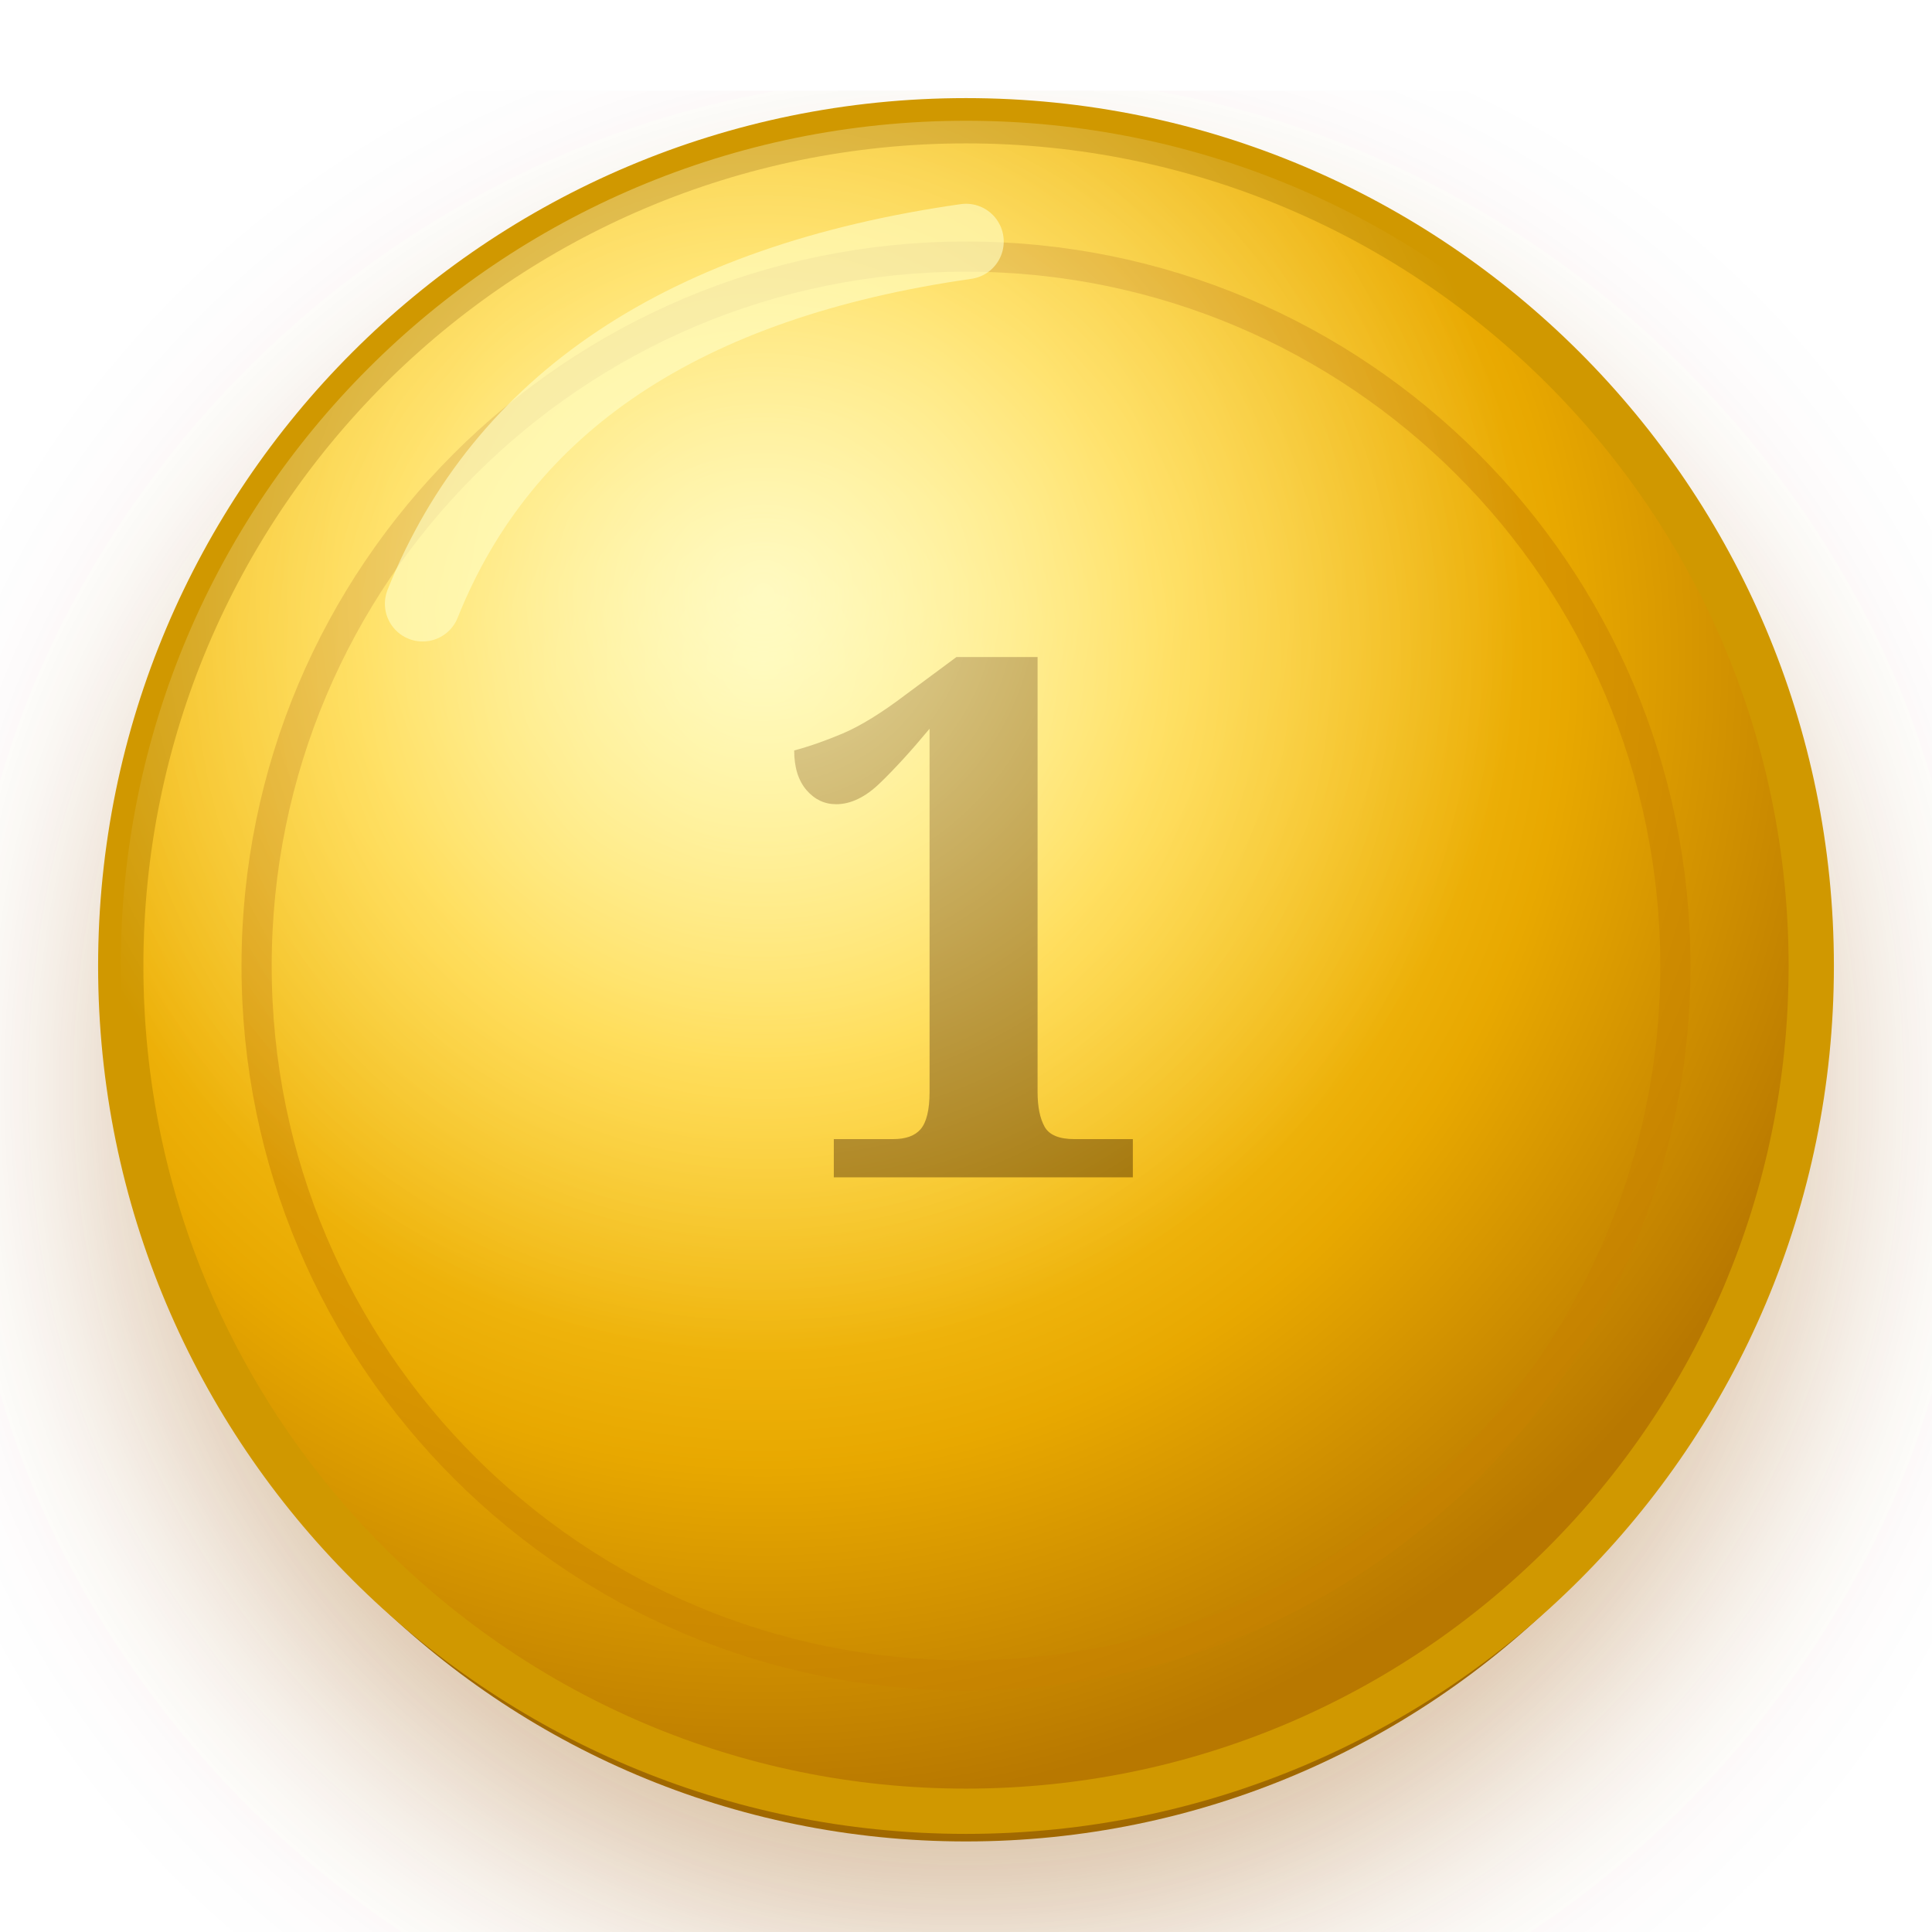
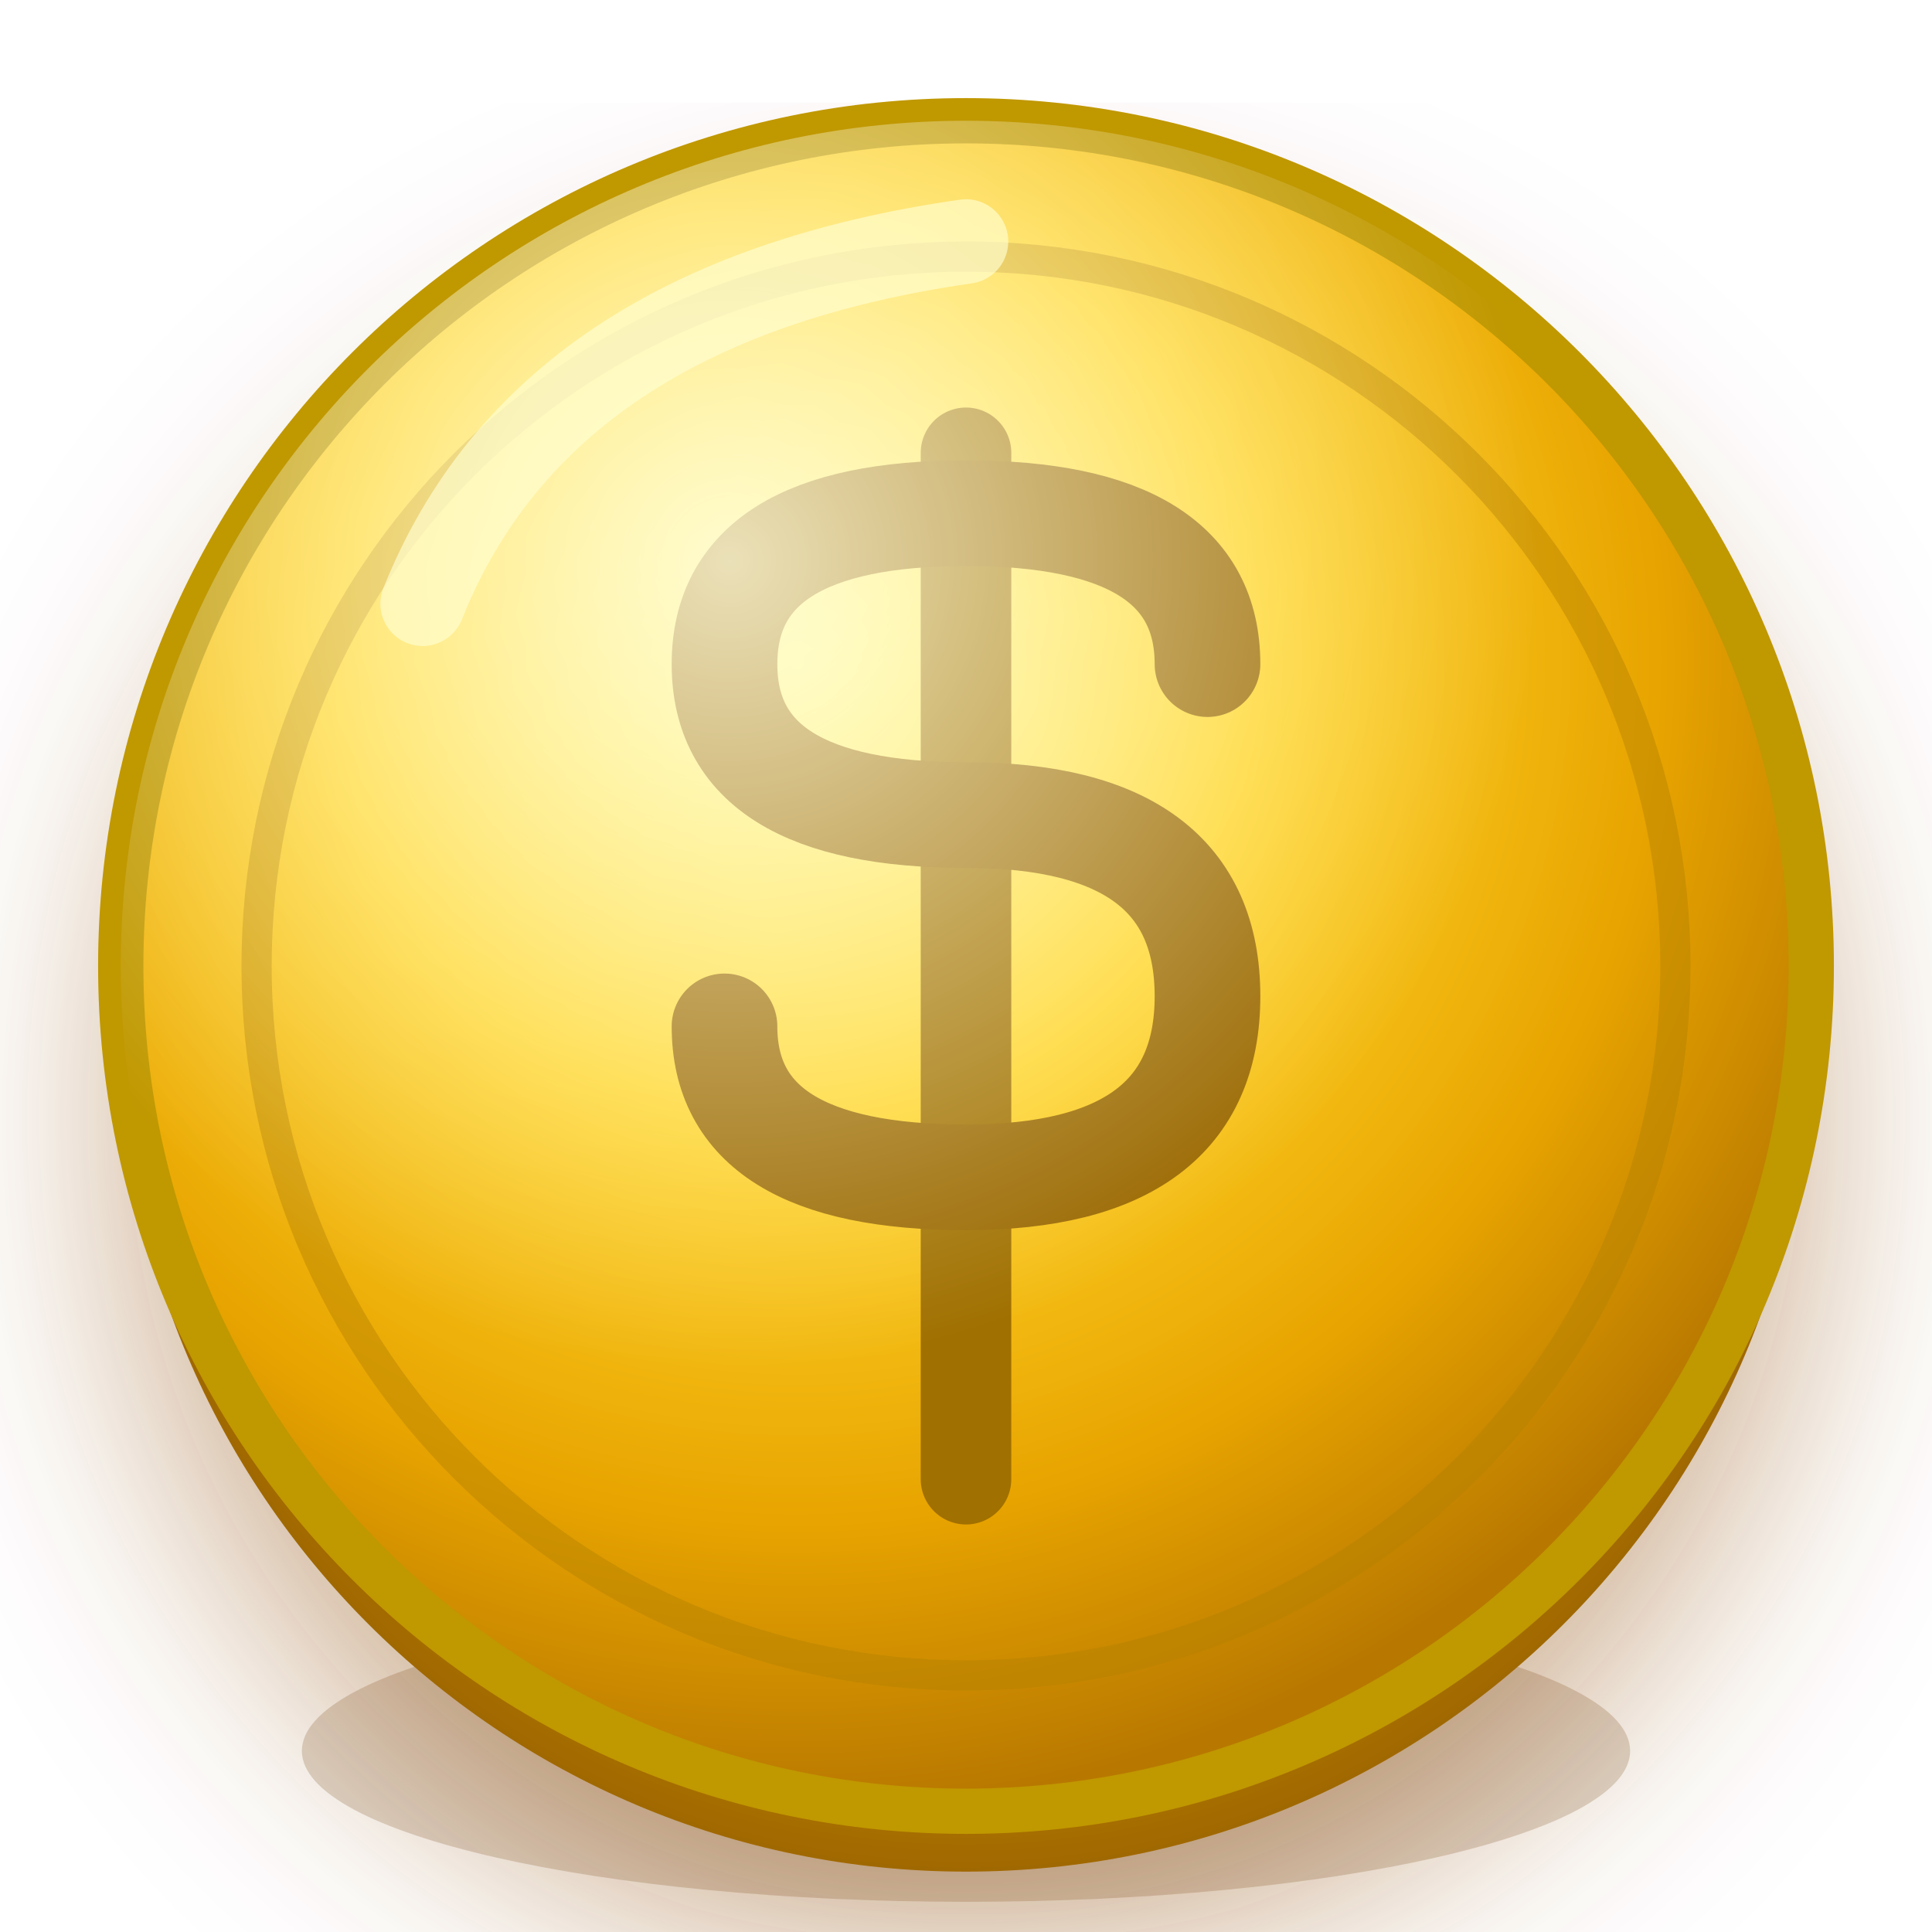
<svg xmlns="http://www.w3.org/2000/svg" viewBox="0 0 64 64">
  <defs>
-     <radialGradient id="coinFace" cx="38%" cy="32%" r="68%">
-       <stop offset="0%" stop-color="#FFF080" />
-       <stop offset="35%" stop-color="#FFD028" />
-       <stop offset="70%" stop-color="#E8A800" />
+     <radialGradient id="cFace" cx="40%" cy="32%" r="68%">
+       <stop offset="0%" stop-color="#FFF580" />
+       <stop offset="40%" stop-color="#FFD428" />
+       <stop offset="75%" stop-color="#E8A400" />
      <stop offset="100%" stop-color="#B87800" />
    </radialGradient>
-     <radialGradient id="coinEdge" cx="50%" cy="50%" r="50%">
-       <stop offset="80%" stop-color="#C08800" />
+     <radialGradient id="cEdge" cx="50%" cy="50%" r="50%">
+       <stop offset="78%" stop-color="#C08800" />
      <stop offset="100%" stop-color="#A06800" />
    </radialGradient>
-     <radialGradient id="coinShine" cx="38%" cy="28%" r="45%">
-       <stop offset="0%" stop-color="rgba(255,255,220,0.75)" />
-       <stop offset="100%" stop-color="rgba(255,255,220,0)" />
+     <radialGradient id="cShine" cx="36%" cy="26%" r="48%">
+       <stop offset="0%" stop-color="rgba(255,255,230,0.80)" />
+       <stop offset="100%" stop-color="rgba(255,255,230,0)" />
    </radialGradient>
-     <filter id="coinShadow">
-       <feDropShadow dx="0" dy="3" stdDeviation="4" flood-color="rgba(150,80,0,0.40)" />
+     <filter id="cShadow">
+       <feDropShadow dx="0" dy="3" stdDeviation="4" flood-color="rgba(140,70,0,0.45)" />
    </filter>
  </defs>
-   <circle cx="32" cy="33" r="28" fill="url(#coinEdge)" filter="url(#coinShadow)" />
-   <circle cx="32" cy="32" r="28" fill="url(#coinFace)" />
-   <circle cx="32" cy="32" r="28" fill="none" stroke="#D09800" stroke-width="1.5" />
-   <circle cx="32" cy="32" r="23.5" fill="none" stroke="rgba(200,130,0,0.5)" stroke-width="1" />
-   <text x="32" y="39" text-anchor="middle" font-family="Georgia,serif" font-size="24" font-weight="900" fill="#A07000" letter-spacing="-1">1</text>
-   <circle cx="32" cy="32" r="28" fill="url(#coinShine)" />
-   <path d="M 14 20 Q 18 10 32 8" fill="none" stroke="rgba(255,255,200,0.6)" stroke-width="2.5" stroke-linecap="round" />
+   <ellipse cx="32" cy="58" rx="22" ry="5" fill="rgba(100,50,0,0.20)" />
+   <circle cx="32" cy="34" r="28" fill="url(#cEdge)" filter="url(#cShadow)" />
+   <circle cx="32" cy="32" r="28" fill="url(#cFace)" />
+   <circle cx="32" cy="32" r="28" fill="none" stroke="#C09800" stroke-width="1.5" />
+   <circle cx="32" cy="32" r="23.5" fill="none" stroke="rgba(180,130,0,0.45)" stroke-width="1" />
+   <line x1="32" y1="15" x2="32" y2="49" stroke="#A07000" stroke-width="3" stroke-linecap="round" />
+   <path d="M 40 22 Q 40 17 32 17 Q 24 17 24 22 Q 24 27 32 27 Q 40 27 40 33 Q 40 39 32 39 Q 24 39 24 34" fill="none" stroke="#9A6800" stroke-width="3.5" stroke-linecap="round" />
+   <circle cx="32" cy="32" r="28" fill="url(#cShine)" />
+   <path d="M 14 20 Q 18 10 32 8" fill="none" stroke="rgba(255,255,210,0.65)" stroke-width="2.8" stroke-linecap="round" />
</svg>
